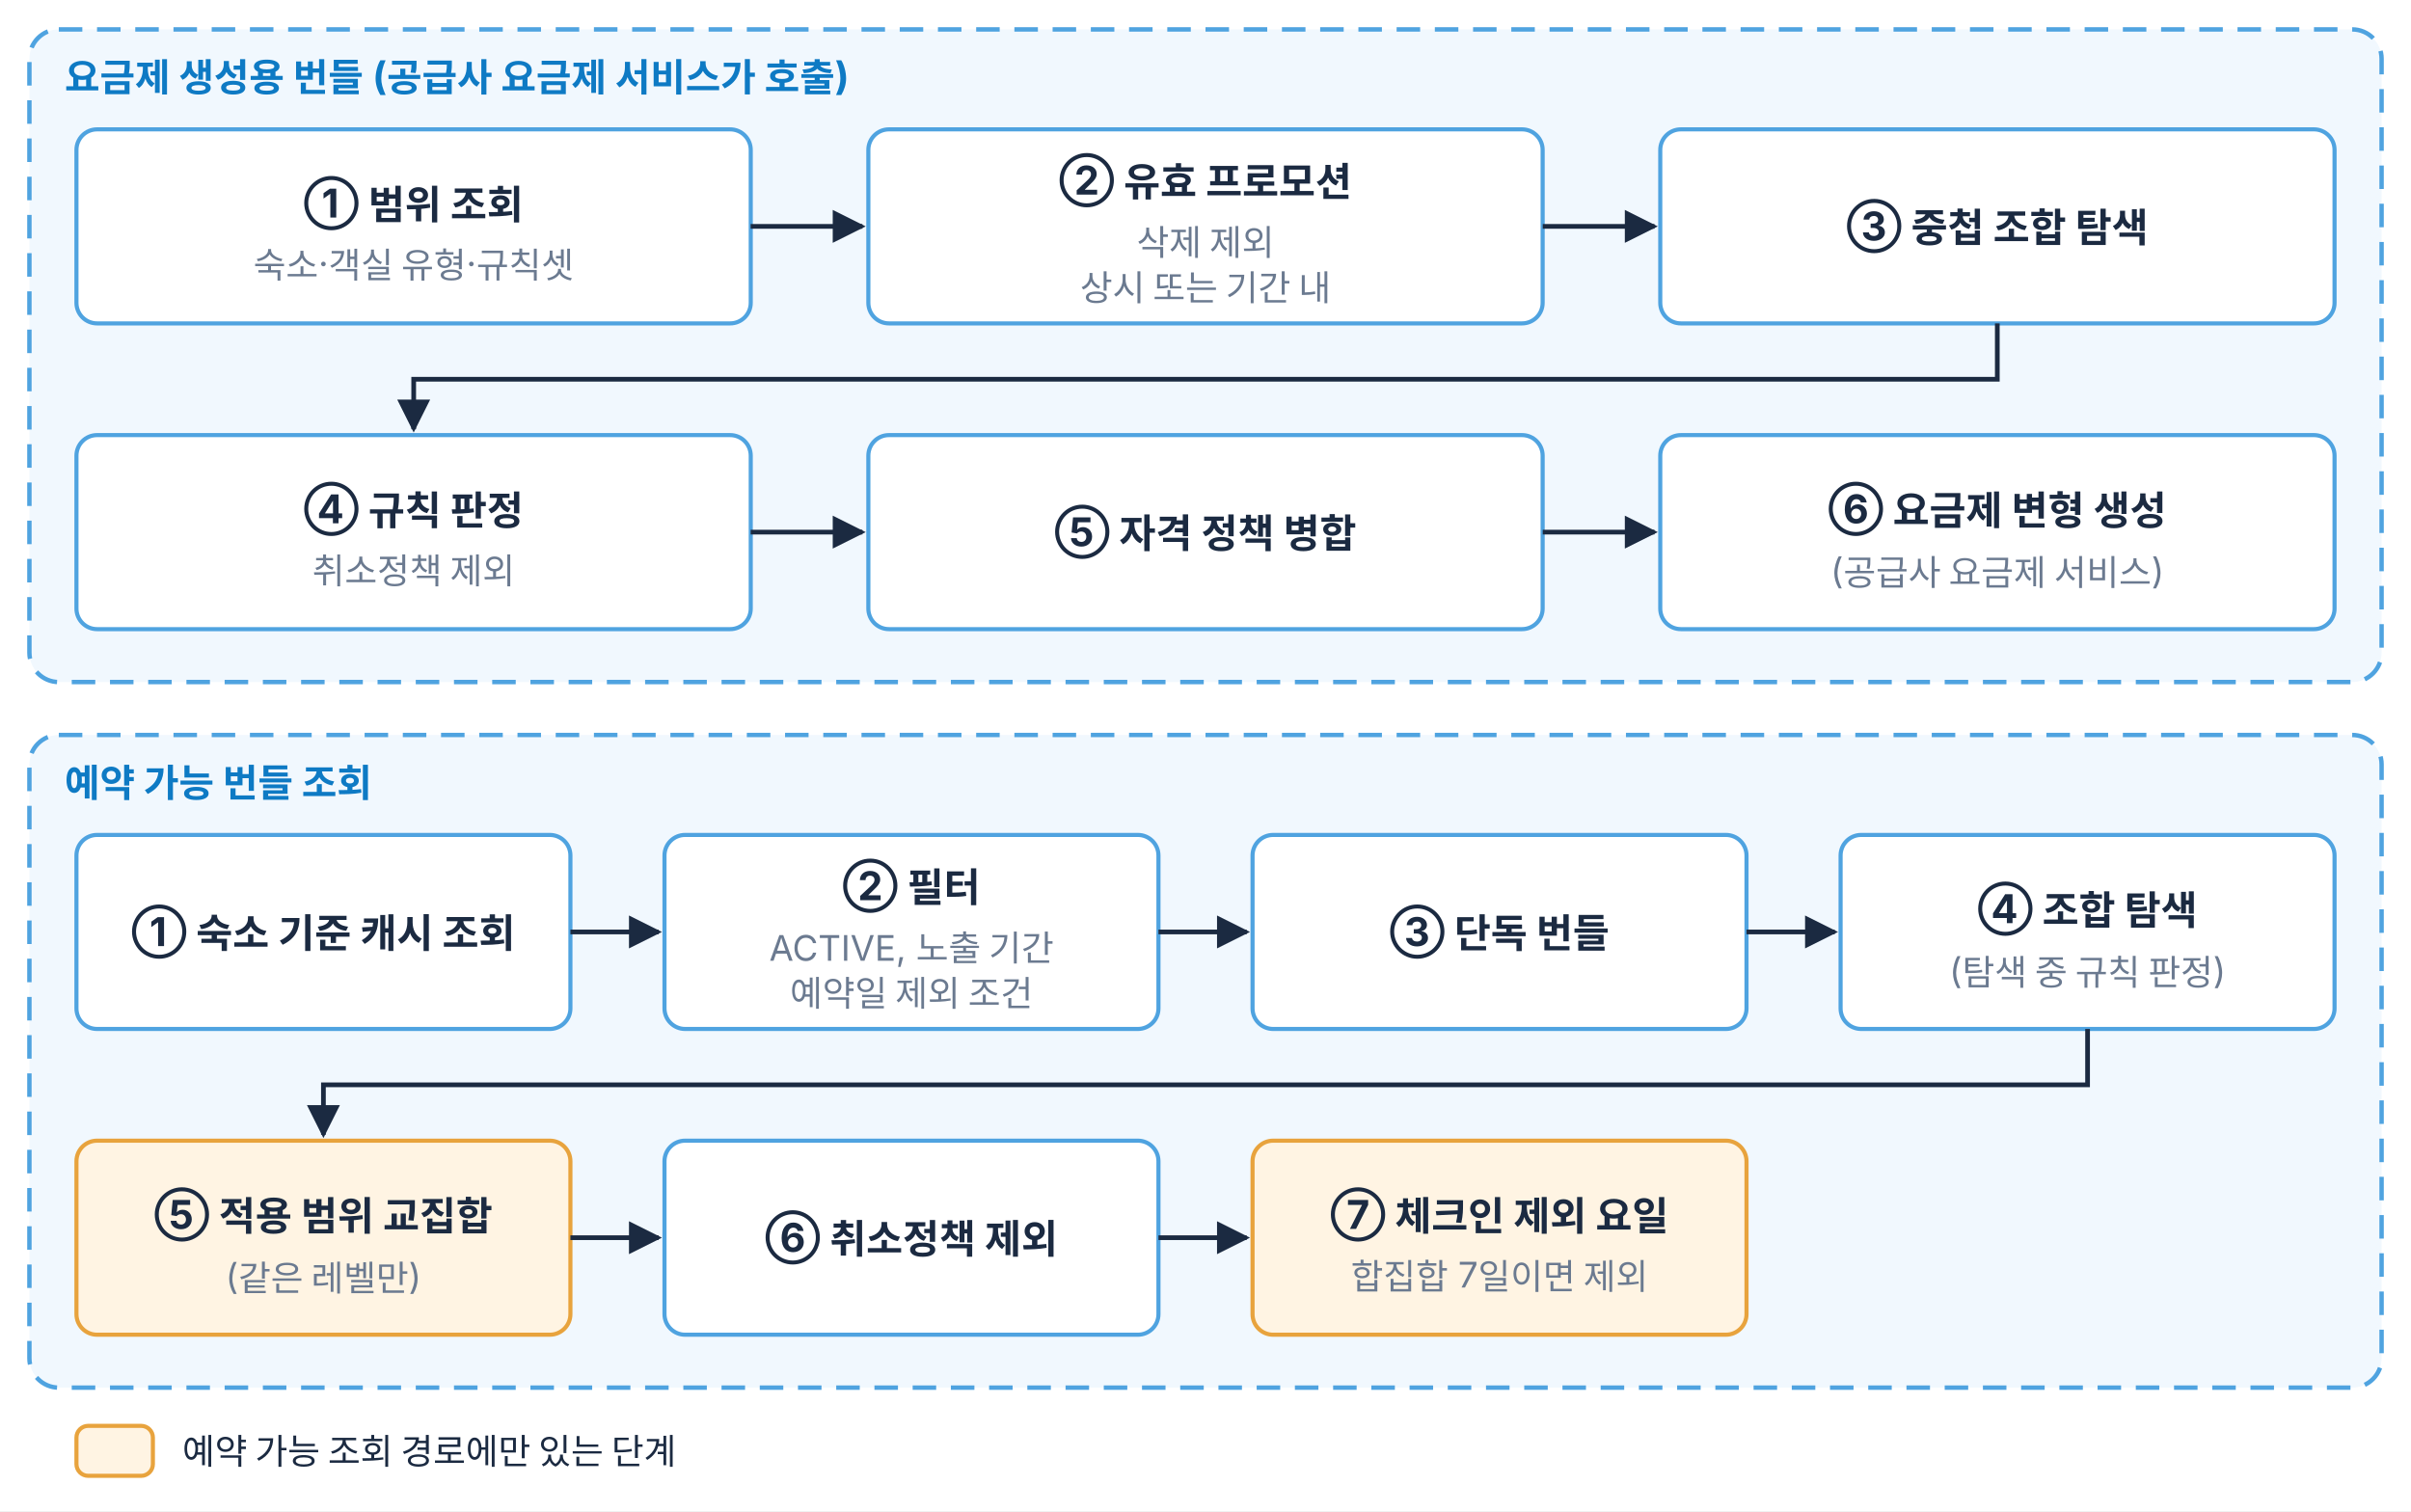
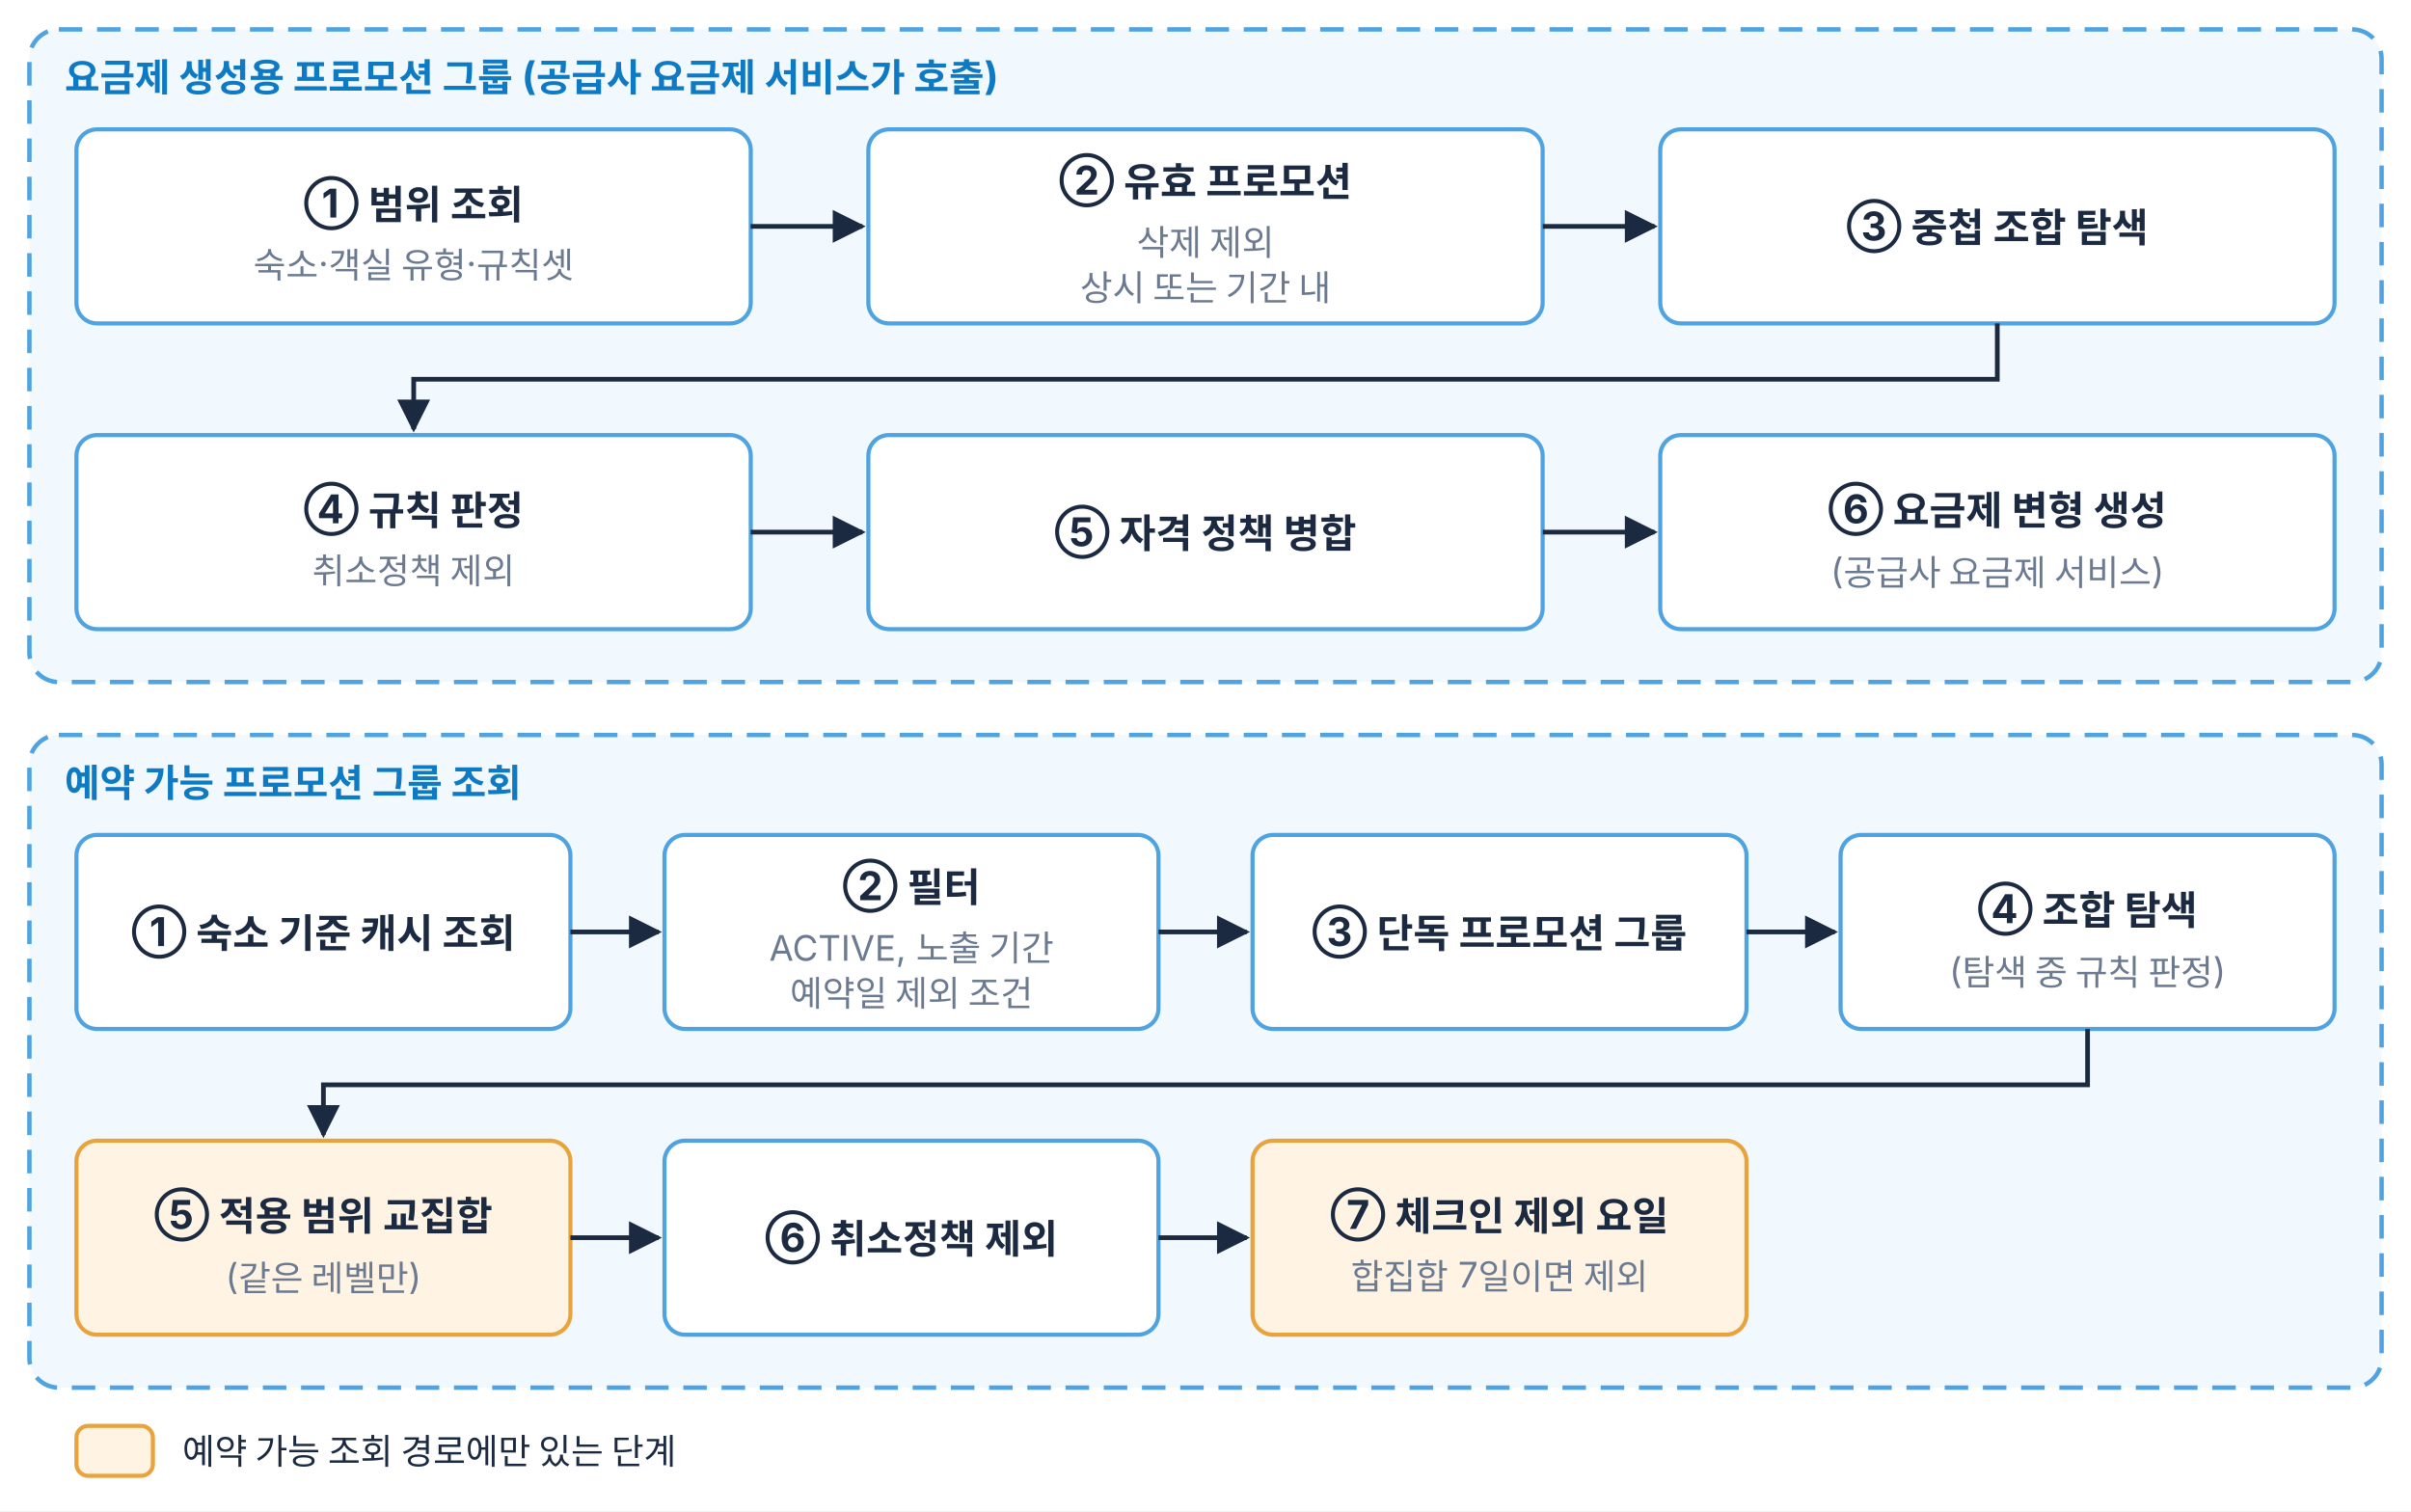
<svg xmlns="http://www.w3.org/2000/svg" viewBox="0 0 820 514" width="100%" font-family="Pretendard, -apple-system, Apple SD Gothic Neo, Malgun Gothic, Noto Sans KR, sans-serif" style="max-width:820px;background:#fff">
  <defs>
    <marker id="arr-ink" viewBox="0 0 10 10" refX="9" refY="5" markerWidth="7" markerHeight="7" orient="auto-start-reverse">
      <path d="M0,0 L10,5 L0,10 z" fill="#1B2A41" />
    </marker>
    <marker id="arr-sky" viewBox="0 0 10 10" refX="9" refY="5" markerWidth="7" markerHeight="7" orient="auto-start-reverse">
      <path d="M0,0 L10,5 L0,10 z" fill="#0E7AC4" />
    </marker>
    <marker id="arr-gray" viewBox="0 0 10 10" refX="9" refY="5" markerWidth="7" markerHeight="7" orient="auto-start-reverse">
      <path d="M0,0 L10,5 L0,10 z" fill="#8A97A8" />
    </marker>
    <marker id="arr-purple" viewBox="0 0 10 10" refX="9" refY="5" markerWidth="7" markerHeight="7" orient="auto-start-reverse">
      <path d="M0,0 L10,5 L0,10 z" fill="#7B4FD0" />
    </marker>
    <marker id="arr-good" viewBox="0 0 10 10" refX="9" refY="5" markerWidth="7" markerHeight="7" orient="auto-start-reverse">
      <path d="M0,0 L10,5 L0,10 z" fill="#3BA776" />
    </marker>
    <marker id="arr-red" viewBox="0 0 10 10" refX="9" refY="5" markerWidth="7" markerHeight="7" orient="auto-start-reverse">
      <path d="M0,0 L10,5 L0,10 z" fill="#D9534F" />
    </marker>
  </defs>
  <rect width="820" height="514" fill="#ffffff" />
  <rect x="10" y="10" width="800" height="222" rx="10" fill="#F1F8FE" stroke="#4FA3E0" stroke-width="1.5" stroke-dasharray="8 5" />
-   <text x="22" y="31" text-anchor="start" font-size="13" font-weight="700" fill="#0E7AC4">요금제 생성용 번들 (공급사 요금제 서비스가 호출)</text>
+   <text x="22" y="31" text-anchor="start" font-size="13" font-weight="700" fill="#0E7AC4">요금제 생성용 프로모션 그룹 (공급사 요금제 서비스가 호출)</text>
  <rect x="26.0" y="44" width="229.333" height="66" rx="7" fill="#FFFFFF" stroke="#4FA3E0" stroke-width="1.4" />
  <text x="140.667" y="74.0" text-anchor="middle" font-size="13.5" font-weight="700" fill="#1B2A41">① 범위 조회</text>
  <text x="140.667" y="94.5" text-anchor="middle" font-size="12" fill="#6B7A90">숙소·객실 유형·규칙셋</text>
  <rect x="295.333" y="44" width="229.333" height="66" rx="7" fill="#FFFFFF" stroke="#4FA3E0" stroke-width="1.4" />
  <text x="410" y="66.2" text-anchor="middle" font-size="13.5" font-weight="700" fill="#1B2A41">② 유효 프로모션</text>
  <text x="410" y="86.8" text-anchor="middle" font-size="12" fill="#6B7A90">삭제 제외</text>
  <text x="410" y="102.2" text-anchor="middle" font-size="12" fill="#6B7A90">상시 또는 기간 내</text>
  <rect x="564.667" y="44" width="229.333" height="66" rx="7" fill="#FFFFFF" stroke="#4FA3E0" stroke-width="1.4" />
  <text x="679.333" y="81.8" text-anchor="middle" font-size="13.5" font-weight="700" fill="#1B2A41">③ 중첩 조합 탐색</text>
  <rect x="26.0" y="148" width="229.333" height="66" rx="7" fill="#FFFFFF" stroke="#4FA3E0" stroke-width="1.4" />
  <text x="140.667" y="178.0" text-anchor="middle" font-size="13.5" font-weight="700" fill="#1B2A41">④ 규칙 판정</text>
  <text x="140.667" y="198.5" text-anchor="middle" font-size="12" fill="#6B7A90">취소정책 제외</text>
  <rect x="295.333" y="148" width="229.333" height="66" rx="7" fill="#FFFFFF" stroke="#4FA3E0" stroke-width="1.4" />
  <text x="410" y="185.8" text-anchor="middle" font-size="13.5" font-weight="700" fill="#1B2A41">⑤ 자격 정책 병합</text>
  <rect x="564.667" y="148" width="229.333" height="66" rx="7" fill="#FFFFFF" stroke="#4FA3E0" stroke-width="1.4" />
  <text x="679.333" y="178.0" text-anchor="middle" font-size="13.5" font-weight="700" fill="#1B2A41">⑥ 요금제 변형 생성</text>
  <text x="679.333" y="198.5" text-anchor="middle" font-size="12" fill="#6B7A90">(공급사 요금제 서비스)</text>
  <path d="M 255.3 77.0 L 293.3 77.0" fill="none" stroke="#1B2A41" stroke-width="1.6" marker-end="url(#arr-ink)" />
  <path d="M 524.7 77.0 L 562.7 77.0" fill="none" stroke="#1B2A41" stroke-width="1.6" marker-end="url(#arr-ink)" />
  <path d="M 679.3 110 L 679.3 129 L 140.7 129 L 140.7 146" fill="none" stroke="#1B2A41" stroke-width="1.6" marker-end="url(#arr-ink)" />
  <path d="M 255.3 181.0 L 293.3 181.0" fill="none" stroke="#1B2A41" stroke-width="1.6" marker-end="url(#arr-ink)" />
  <path d="M 524.7 181.0 L 562.7 181.0" fill="none" stroke="#1B2A41" stroke-width="1.6" marker-end="url(#arr-ink)" />
  <rect x="10" y="250" width="800" height="222" rx="10" fill="#F1F8FE" stroke="#4FA3E0" stroke-width="1.5" stroke-dasharray="8 5" />
-   <text x="22" y="271" text-anchor="start" font-size="13" font-weight="700" fill="#0E7AC4">예약 가능 번들 조회</text>
+   <text x="22" y="271" text-anchor="start" font-size="13" font-weight="700" fill="#0E7AC4">예약 가능 프로모션 그룹 조회</text>
  <rect x="26.0" y="284" width="168.0" height="66" rx="7" fill="#FFFFFF" stroke="#4FA3E0" stroke-width="1.4" />
  <text x="110.0" y="321.8" text-anchor="middle" font-size="13.5" font-weight="700" fill="#1B2A41">① 숙소 기준 캐시 조회</text>
  <rect x="226.0" y="284" width="168.0" height="66" rx="7" fill="#FFFFFF" stroke="#4FA3E0" stroke-width="1.4" />
  <text x="310.0" y="306.2" text-anchor="middle" font-size="13.5" font-weight="700" fill="#1B2A41">② 필터</text>
  <text x="310.0" y="326.8" text-anchor="middle" font-size="12" fill="#6B7A90">ACTIVE, 노출 기간</text>
  <text x="310.0" y="342.2" text-anchor="middle" font-size="12" fill="#6B7A90">예약일 제외 조건</text>
  <rect x="426.0" y="284" width="168.0" height="66" rx="7" fill="#FFFFFF" stroke="#4FA3E0" stroke-width="1.4" />
-   <text x="510.0" y="321.8" text-anchor="middle" font-size="13.5" font-weight="700" fill="#1B2A41">③ 단독 번들</text>
+   <text x="510.0" y="321.8" text-anchor="middle" font-size="13.5" font-weight="700" fill="#1B2A41">③ 단독 프로모션 그룹</text>
  <rect x="626.0" y="284" width="168.0" height="66" rx="7" fill="#FFFFFF" stroke="#4FA3E0" stroke-width="1.4" />
  <text x="710.0" y="314.0" text-anchor="middle" font-size="13.5" font-weight="700" fill="#1B2A41">④ 조합 탐색</text>
  <text x="710.0" y="334.5" text-anchor="middle" font-size="12" fill="#6B7A90">(탐색 중 규칙 판정)</text>
  <rect x="26.0" y="388" width="168.0" height="66" rx="7" fill="#FFF4E3" stroke="#E8A33D" stroke-width="1.4" />
  <text x="110.0" y="418.0" text-anchor="middle" font-size="13.5" font-weight="700" fill="#1B2A41">⑤ 적용 범위 교집합</text>
  <text x="110.0" y="438.5" text-anchor="middle" font-size="12" fill="#6B7A90">(같은 레벨만)</text>
  <rect x="226.0" y="388" width="168.0" height="66" rx="7" fill="#FFFFFF" stroke="#4FA3E0" stroke-width="1.4" />
  <text x="310.0" y="425.8" text-anchor="middle" font-size="13.5" font-weight="700" fill="#1B2A41">⑥ 취소정책 제외</text>
  <rect x="426.0" y="388" width="168.0" height="66" rx="7" fill="#FFF4E3" stroke="#E8A33D" stroke-width="1.4" />
  <text x="510.0" y="418.0" text-anchor="middle" font-size="13.5" font-weight="700" fill="#1B2A41">⑦ 체크인 제외 요일</text>
  <text x="510.0" y="438.5" text-anchor="middle" font-size="12" fill="#6B7A90">합집합 7일이면 제외</text>
  <path d="M 194.0 317.0 L 224.0 317.0" fill="none" stroke="#1B2A41" stroke-width="1.6" marker-end="url(#arr-ink)" />
  <path d="M 394.0 317.0 L 424.0 317.0" fill="none" stroke="#1B2A41" stroke-width="1.6" marker-end="url(#arr-ink)" />
  <path d="M 594.0 317.0 L 624.0 317.0" fill="none" stroke="#1B2A41" stroke-width="1.6" marker-end="url(#arr-ink)" />
  <path d="M 710.0 350 L 710.0 369 L 110.0 369 L 110.0 386" fill="none" stroke="#1B2A41" stroke-width="1.6" marker-end="url(#arr-ink)" />
  <path d="M 194.0 421.0 L 224.0 421.0" fill="none" stroke="#1B2A41" stroke-width="1.6" marker-end="url(#arr-ink)" />
  <path d="M 394.0 421.0 L 424.0 421.0" fill="none" stroke="#1B2A41" stroke-width="1.6" marker-end="url(#arr-ink)" />
  <rect x="26" y="485" width="26" height="17" rx="4" fill="#FFF4E3" stroke="#E8A33D" stroke-width="1.4" opacity="1.0" />
  <text x="62" y="498" text-anchor="start" font-size="12" font-weight="500" fill="#1B2A41">예약 가능 조회 경로에만 있는 단계</text>
</svg>
